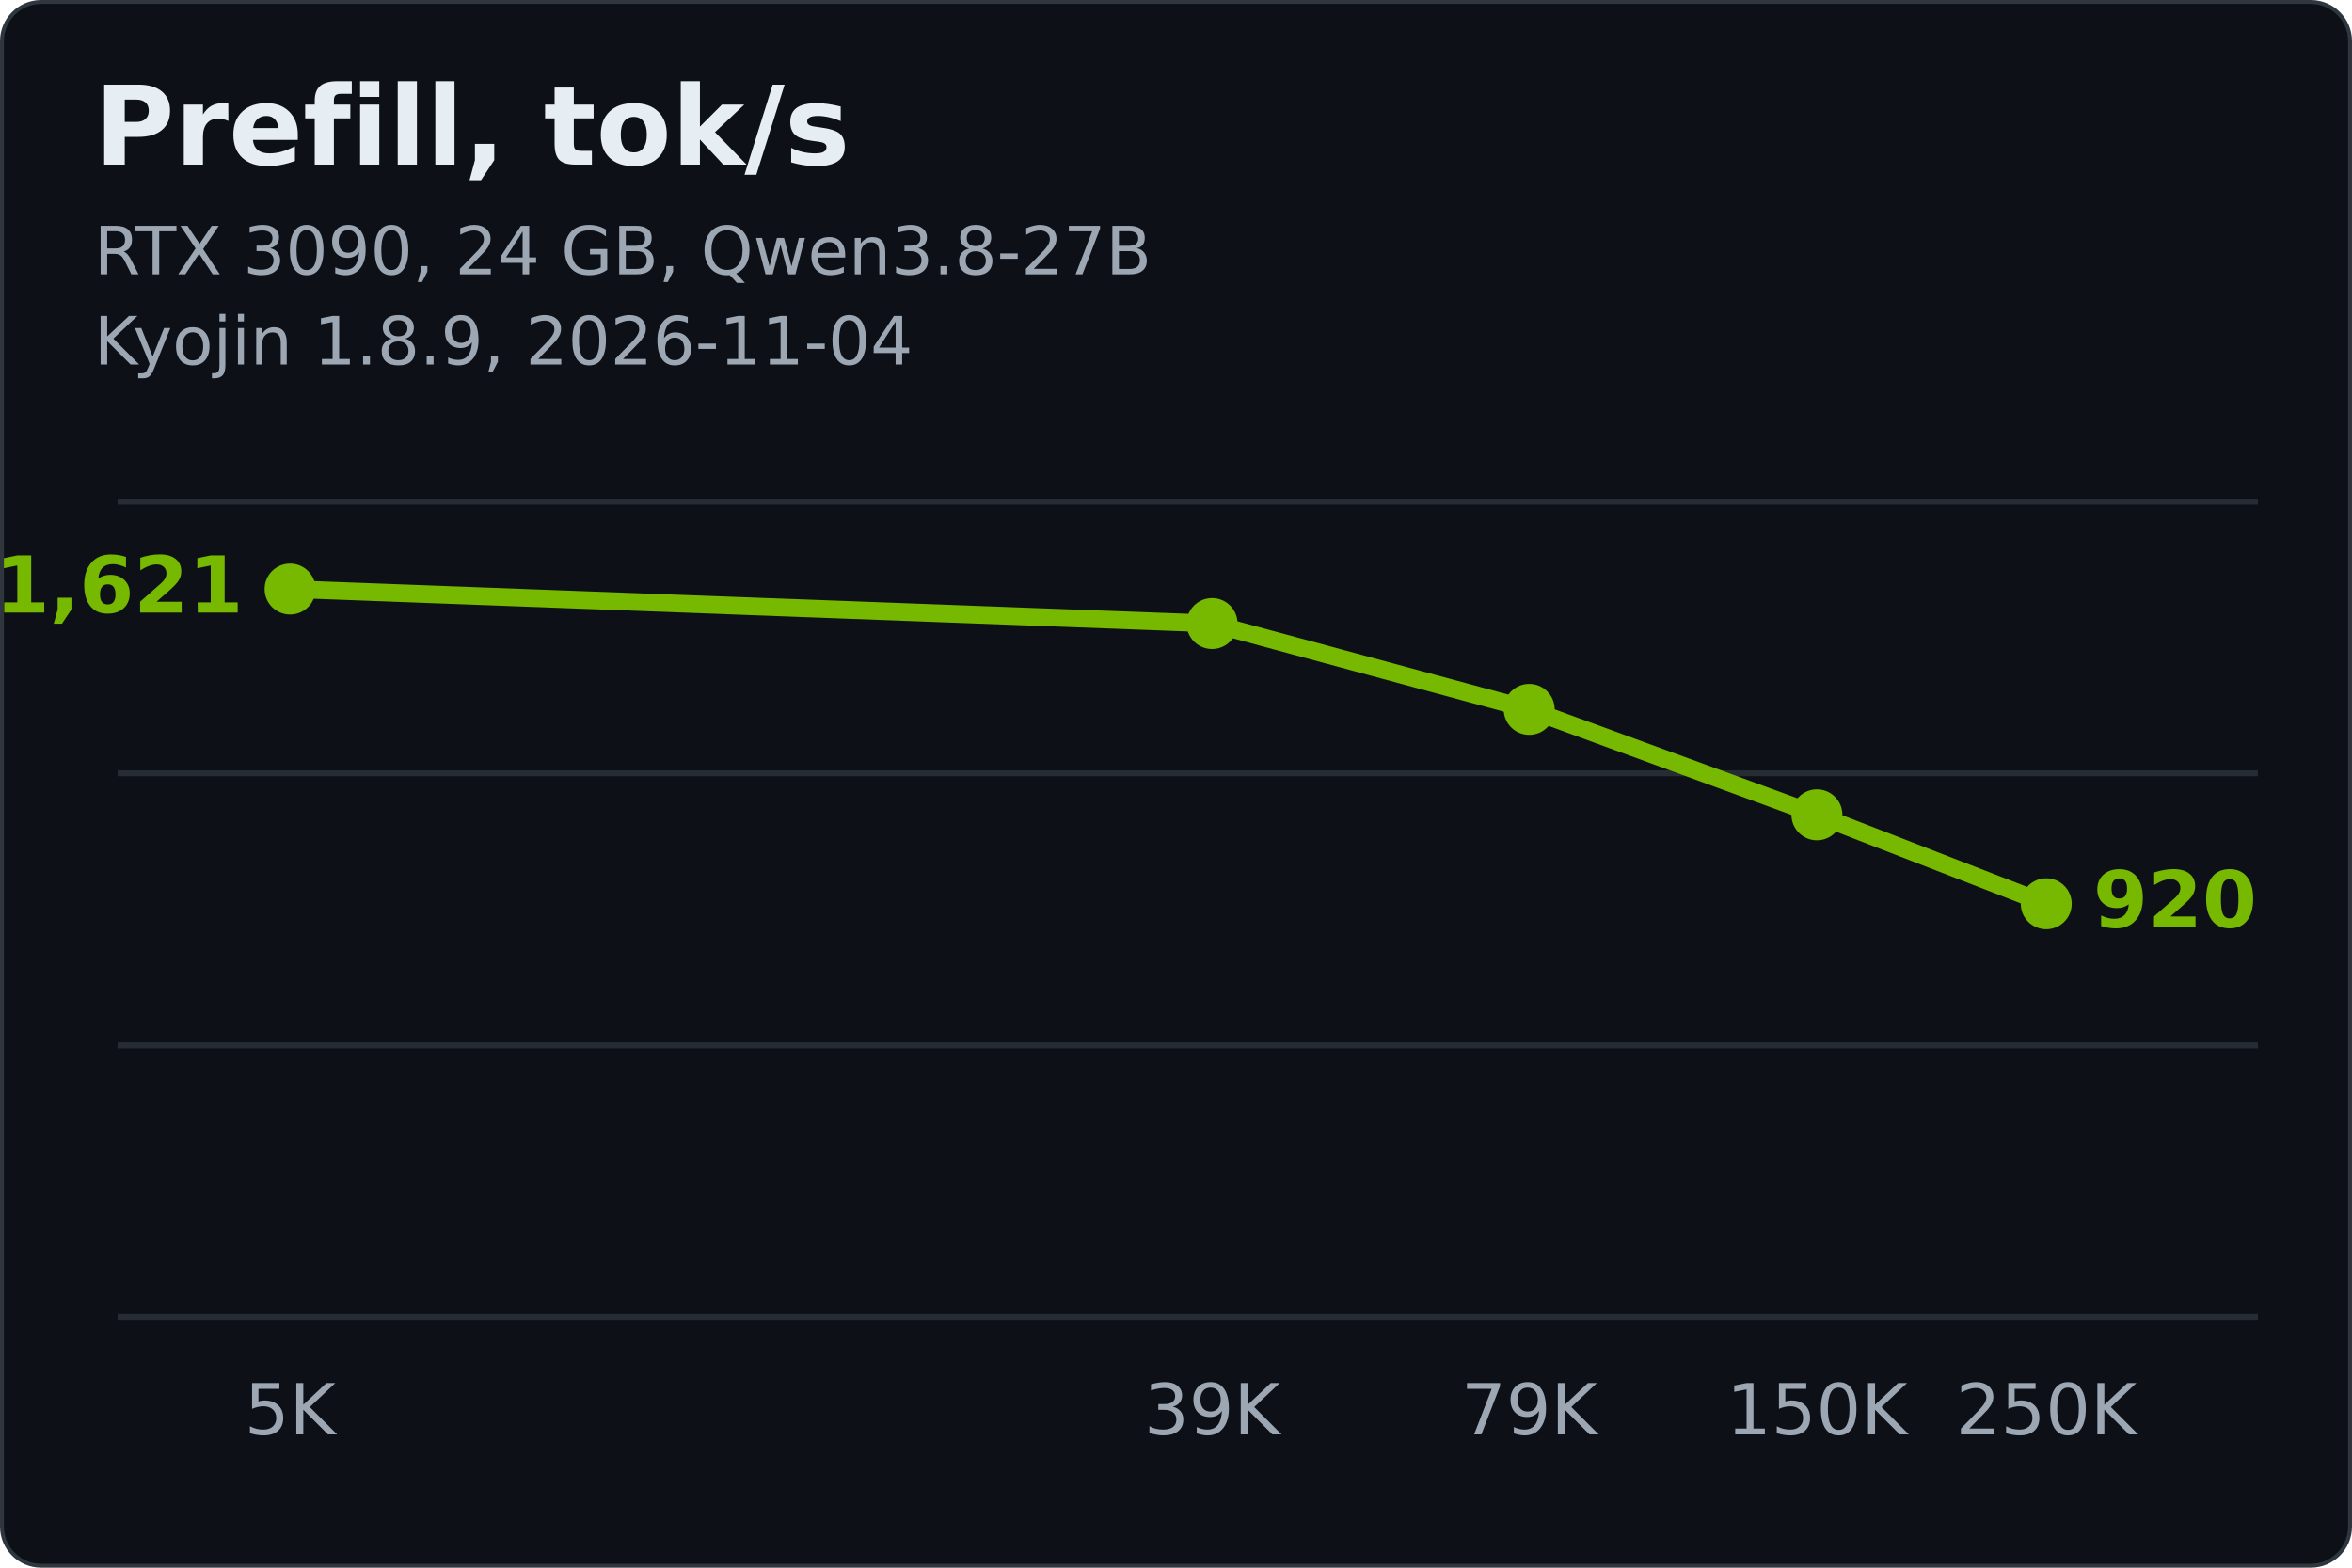
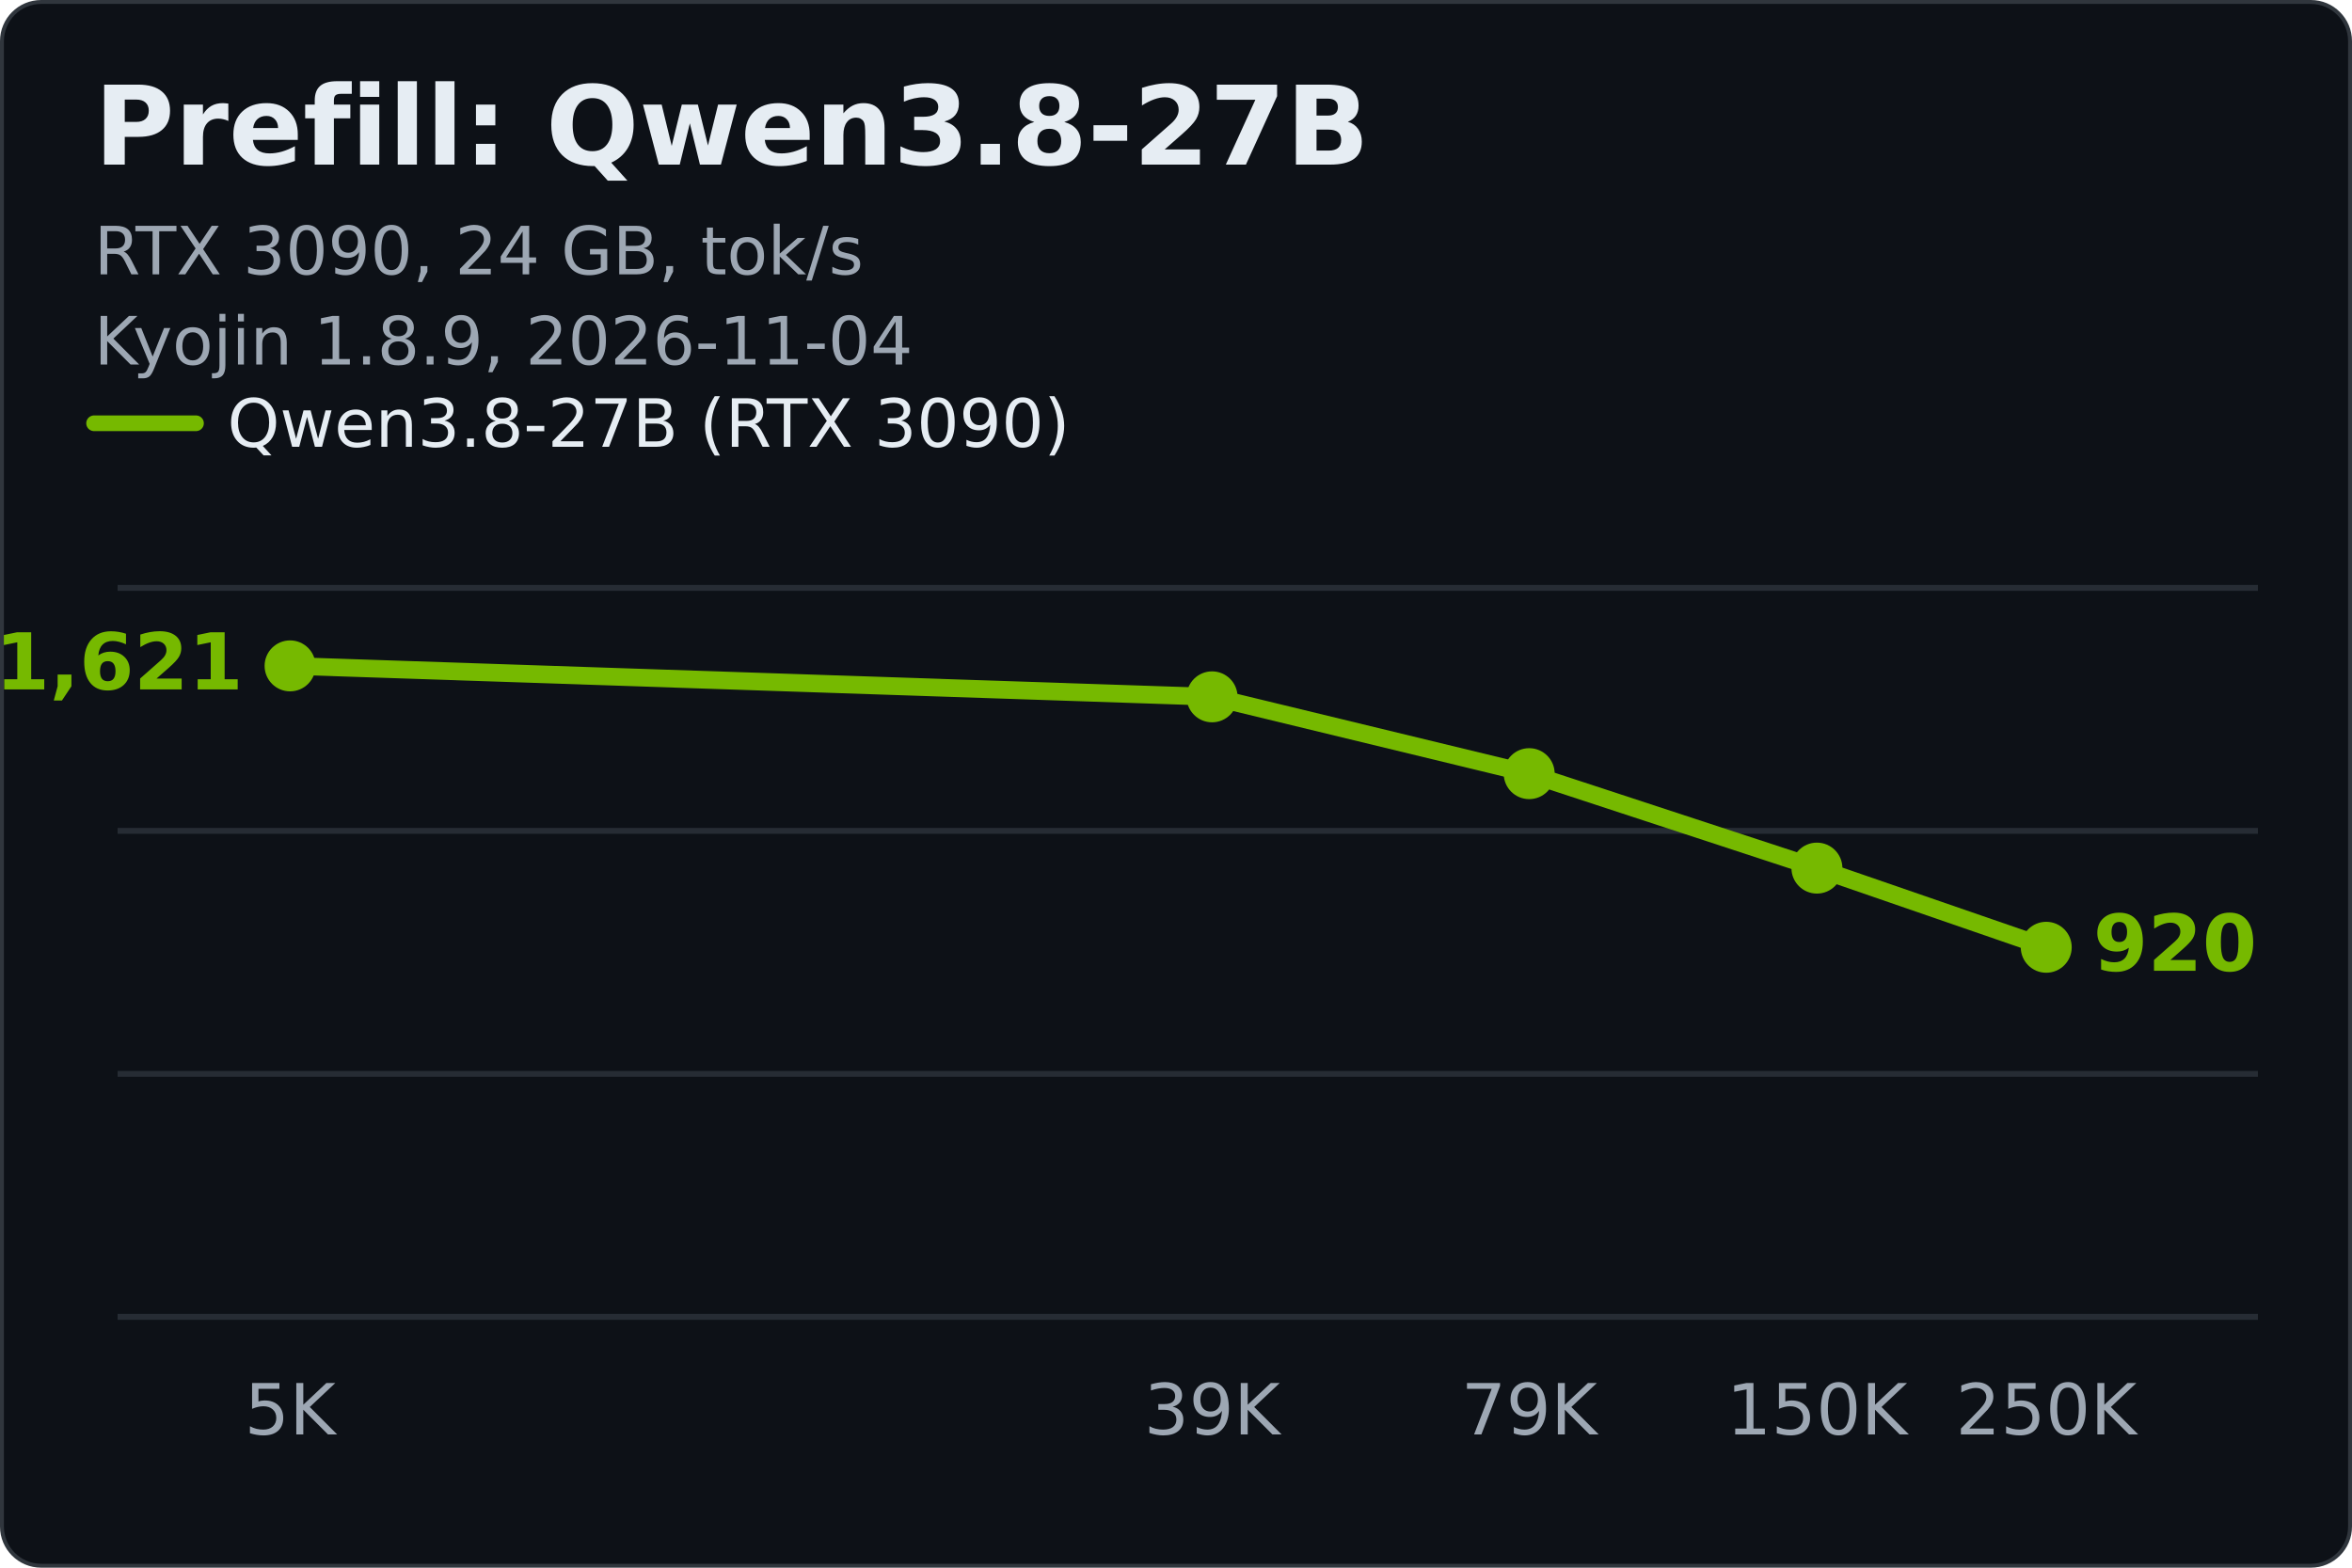
<svg xmlns="http://www.w3.org/2000/svg" width="600" height="400" viewBox="0 0 600 400" font-family="-apple-system,'Segoe UI','Ubuntu Sans','DejaVu Sans',Helvetica,Arial,sans-serif">
  <rect x="0.5" y="0.5" width="599" height="399" rx="10" fill="#0D1117" stroke="#30363D" />
-   <text x="24.0" y="42.0" fill="#E6EDF3" font-size="28" text-anchor="start" font-weight="700">Prefill, tok/s</text>
-   <text x="24.0" y="70.0" fill="#9DA7B3" font-size="17" text-anchor="start" font-weight="400">RTX 3090, 24 GB, Qwen3.8-27B</text>
+   <text x="24.0" y="42.0" fill="#E6EDF3" font-size="28" text-anchor="start" font-weight="700">Prefill: Qwen3.8-27B</text>
+   <text x="24.0" y="70.0" fill="#9DA7B3" font-size="17" text-anchor="start" font-weight="400">RTX 3090, 24 GB, tok/s</text>
  <text x="24.0" y="93.0" fill="#9DA7B3" font-size="17" text-anchor="start" font-weight="400">Kyojin 1.8.9, 2026-11-04</text>
  <line x1="30" x2="576" y1="336.0" y2="336.0" stroke="#262C34" stroke-width="1.5" />
-   <line x1="30" x2="576" y1="266.7" y2="266.7" stroke="#262C34" stroke-width="1.5" />
-   <line x1="30" x2="576" y1="197.3" y2="197.3" stroke="#262C34" stroke-width="1.5" />
-   <line x1="30" x2="576" y1="128.0" y2="128.0" stroke="#262C34" stroke-width="1.5" />
+   <line x1="30" x2="576" y1="274.0" y2="274.0" stroke="#262C34" stroke-width="1.5" />
+   <line x1="30" x2="576" y1="212.0" y2="212.0" stroke="#262C34" stroke-width="1.5" />
+   <line x1="30" x2="576" y1="150.0" y2="150.0" stroke="#262C34" stroke-width="1.5" />
  <text x="74.0" y="366.0" fill="#9DA7B3" font-size="18" text-anchor="middle" font-weight="400">5K</text>
  <text x="309.2" y="366.0" fill="#9DA7B3" font-size="18" text-anchor="middle" font-weight="400">39K</text>
  <text x="390.1" y="366.0" fill="#9DA7B3" font-size="18" text-anchor="middle" font-weight="400">79K</text>
  <text x="463.5" y="366.0" fill="#9DA7B3" font-size="18" text-anchor="middle" font-weight="400">150K</text>
  <text x="522.0" y="366.0" fill="#9DA7B3" font-size="18" text-anchor="middle" font-weight="400">250K</text>
-   <line x1="74.0" y1="150.3" x2="309.2" y2="159.1" stroke="#76B900" stroke-width="4.5" stroke-linecap="round" />
-   <line x1="309.2" y1="159.1" x2="390.1" y2="181.0" stroke="#76B900" stroke-width="4.5" stroke-linecap="round" />
-   <line x1="390.1" y1="181.0" x2="463.5" y2="207.9" stroke="#76B900" stroke-width="4.5" stroke-linecap="round" />
-   <line x1="463.5" y1="207.9" x2="522.0" y2="230.6" stroke="#76B900" stroke-width="4.5" stroke-linecap="round" />
-   <circle cx="74.0" cy="150.3" r="6.5" fill="#76B900" />
-   <circle cx="309.2" cy="159.1" r="6.5" fill="#76B900" />
-   <circle cx="390.1" cy="181.0" r="6.5" fill="#76B900" />
-   <circle cx="463.5" cy="207.9" r="6.5" fill="#76B900" />
-   <circle cx="522.0" cy="230.6" r="6.5" fill="#76B900" />
-   <text x="62.0" y="156.3" fill="#76B900" font-size="20" text-anchor="end" font-weight="700">1,621</text>
-   <text x="534.0" y="236.6" fill="#76B900" font-size="20" text-anchor="start" font-weight="700">920</text>
+   <line x1="24" x2="50" y1="108" y2="108" stroke="#76B900" stroke-width="4" stroke-linecap="round" />
+   <text x="58.0" y="114.0" fill="#E6EDF3" font-size="17" text-anchor="start" font-weight="400">Qwen3.8-27B (RTX 3090)</text>
+   <line x1="74.0" y1="169.9" x2="309.2" y2="177.8" stroke="#76B900" stroke-width="4.5" stroke-linecap="round" />
+   <line x1="309.2" y1="177.8" x2="390.1" y2="197.4" stroke="#76B900" stroke-width="4.5" stroke-linecap="round" />
+   <line x1="390.1" y1="197.4" x2="463.5" y2="221.5" stroke="#76B900" stroke-width="4.5" stroke-linecap="round" />
+   <line x1="463.5" y1="221.5" x2="522.0" y2="241.7" stroke="#76B900" stroke-width="4.5" stroke-linecap="round" />
+   <circle cx="74.0" cy="169.9" r="6.5" fill="#76B900" />
+   <circle cx="309.2" cy="177.8" r="6.5" fill="#76B900" />
+   <circle cx="390.1" cy="197.4" r="6.5" fill="#76B900" />
+   <circle cx="463.5" cy="221.5" r="6.5" fill="#76B900" />
+   <circle cx="522.0" cy="241.7" r="6.5" fill="#76B900" />
+   <text x="62.0" y="175.9" fill="#76B900" font-size="20" text-anchor="end" font-weight="700">1,621</text>
+   <text x="534.0" y="247.7" fill="#76B900" font-size="20" text-anchor="start" font-weight="700">920</text>
</svg>
